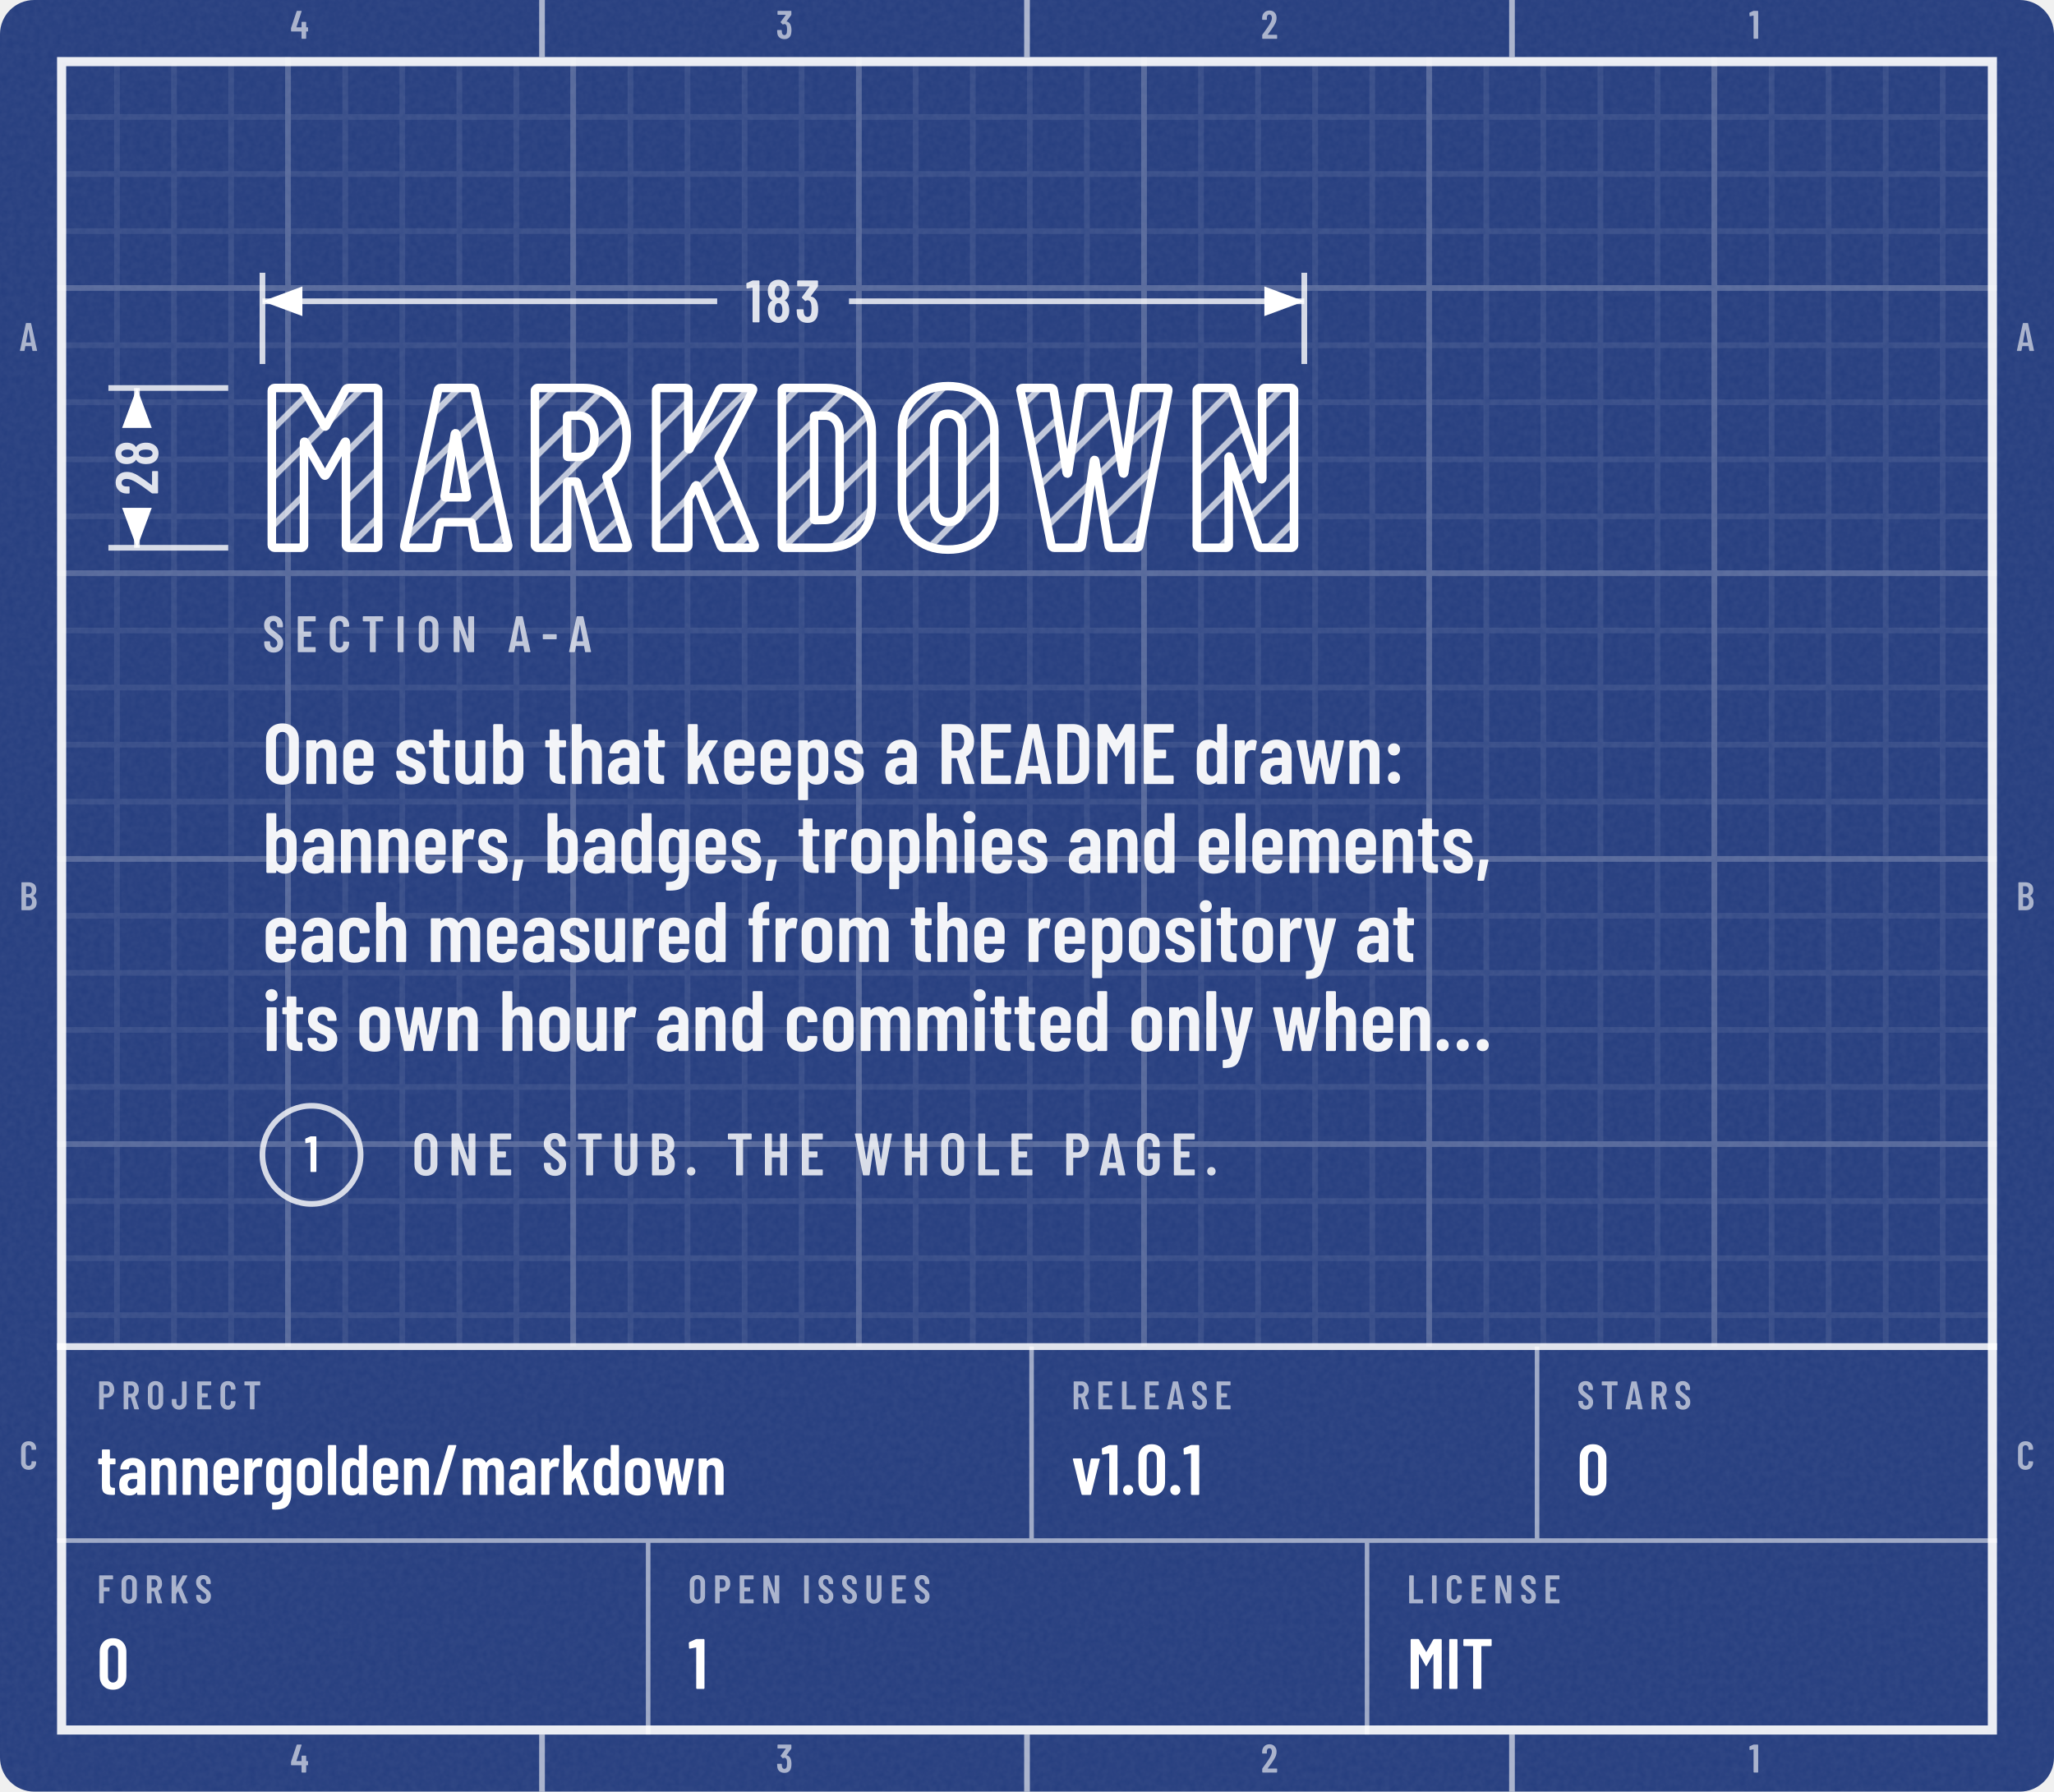
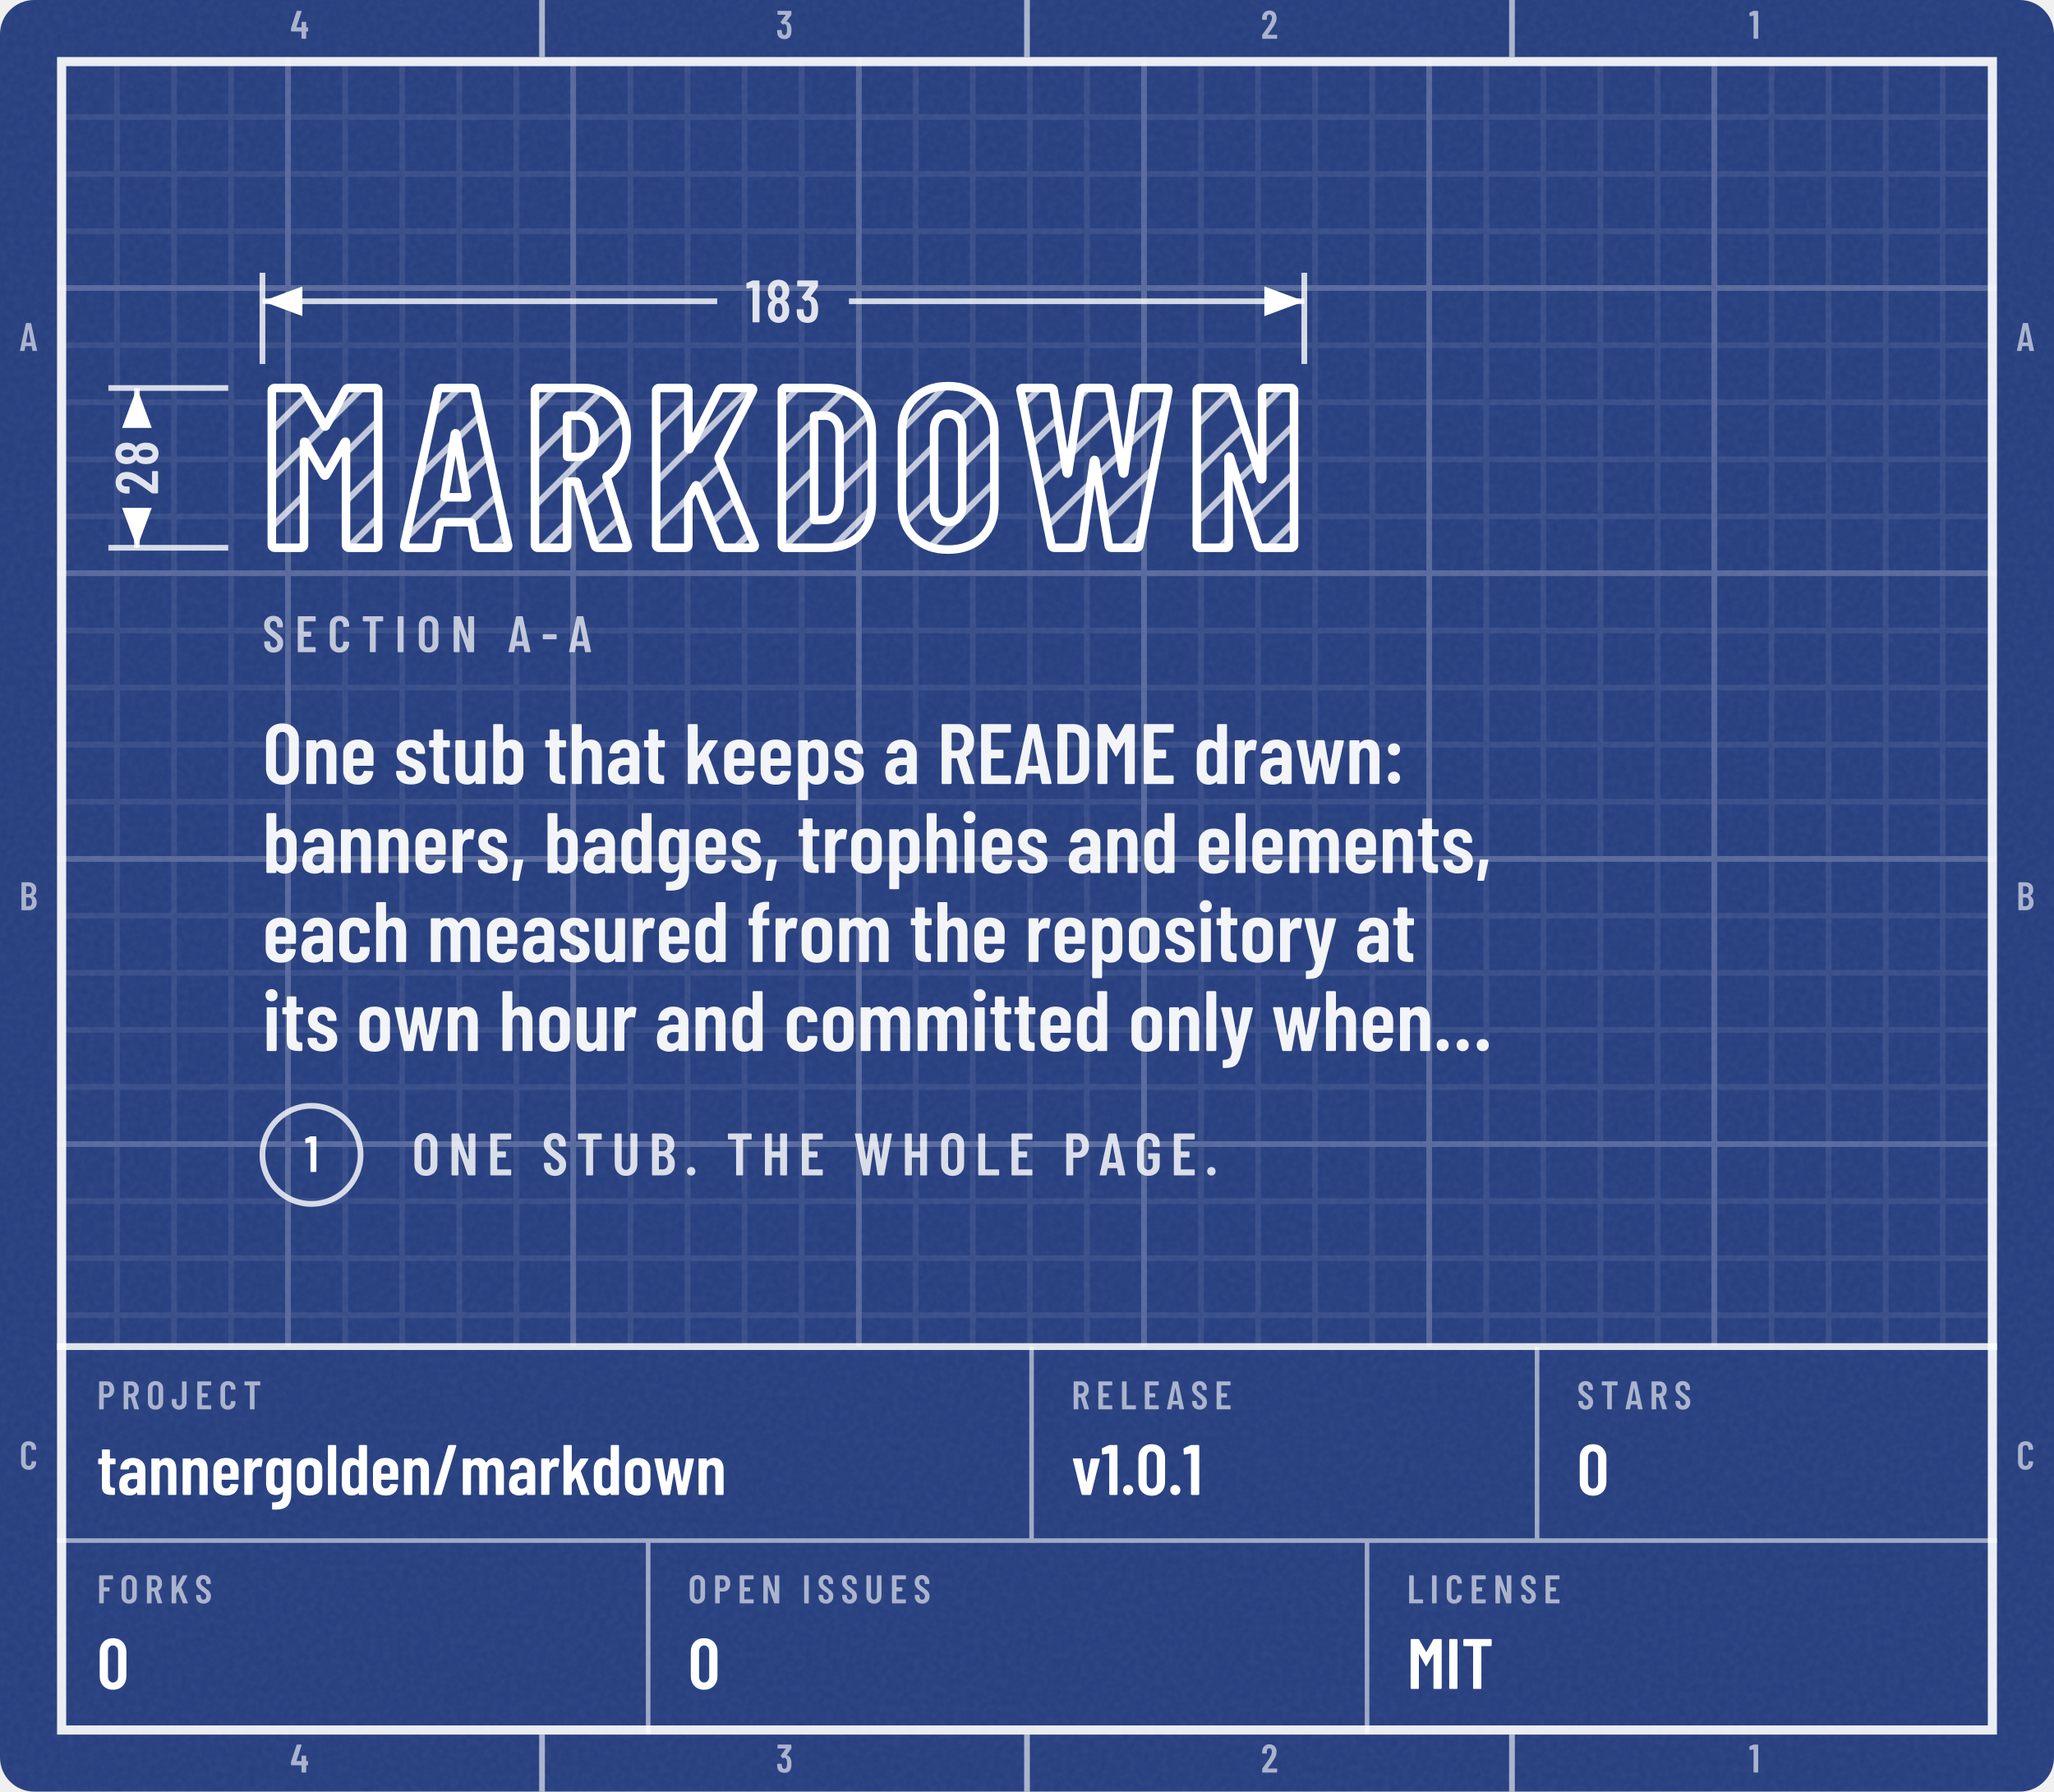
<svg xmlns="http://www.w3.org/2000/svg" width="360" height="314" viewBox="0 0 360 314" role="img" aria-labelledby="t d">
  <defs>
    <g id="kt1" transform="translate(46 96) scale(0.04 -0.04)">
      <use href="#n77" x="0" />
      <use href="#n65" x="608" />
      <use href="#n82" x="1150" />
      <use href="#n75" x="1681" />
      <use href="#n68" x="2232" />
      <use href="#n79" x="2768" />
      <use href="#n87" x="3301" />
      <use href="#n78" x="4050" />
    </g>
    <mask id="km2" maskUnits="userSpaceOnUse" x="42" y="64.8" width="190.6" height="41.2">
      <use href="#kt1" fill="#FFFFFF" />
    </mask>
    <pattern id="kp3" width="6" height="6" patternUnits="userSpaceOnUse" patternTransform="rotate(45)">
      <path d="M3 0V6" stroke="#FFFFFF" stroke-opacity="0.7" stroke-width="1.1" />
    </pattern>
    <clipPath id="kc4">
      <rect x="0" y="0" width="360" height="314" rx="6" />
    </clipPath>
    <filter id="kn5" x="0" y="0" width="100%" height="100%">
      <feTurbulence type="fractalNoise" baseFrequency=".85" numOctaves="2" stitchTiles="stitch" />
      <feColorMatrix values="0 0 0 0 1 0 0 0 0 1 0 0 0 0 1 0 0 0 0.06 0" />
    </filter>
    <pattern id="kp6" width="10" height="10" patternUnits="userSpaceOnUse">
      <path d="M10 .5H.5V10" fill="none" stroke="#FFFFFF" stroke-opacity="0.075" />
    </pattern>
    <pattern id="kp7" width="50" height="50" patternUnits="userSpaceOnUse">
      <path d="M50 .5H.5V50" fill="none" stroke="#FFFFFF" stroke-opacity="0.16" />
    </pattern>
    <clipPath id="kc8">
      <path clip-rule="evenodd" d="M10 10h340v294h-340zM10 236h340v68h-340z" />
    </clipPath>
    <path id="m44" d="M33 -78 59 146Q60 157 71 157H151Q164 157 161 144L112 -80Q110 -91 99 -91H45Q39 -91 36 -88Q32 -84 33 -78Z" />
    <path id="m45" d="M27 263V339Q27 344 30 348Q34 351 39 351H286Q291 351 294 348Q298 344 298 339V263Q298 258 294 254Q291 251 286 251H39Q34 251 30 254Q27 258 27 263Z" />
    <path id="m46" d="M35 69Q35 100 55 120Q75 140 106 140Q137 140 156 120Q176 100 176 69Q176 38 156 18Q136 -2 106 -2Q75 -2 55 18Q35 38 35 69Z" />
    <path id="m47" d="M21 14 226 690Q229 700 239 700H331Q337 700 340 696Q343 692 341 686L136 10Q133 0 123 0H31Q25 0 22 4Q19 8 21 14Z" />
    <path id="m48" d="M38 183V517Q38 604 89 658Q140 711 224 711Q309 711 360 658Q412 604 412 517V183Q412 96 360 42Q309 -11 224 -11Q140 -11 89 42Q38 96 38 183ZM296 176V524Q296 563 276 586Q257 610 224 610Q192 610 173 586Q154 563 154 524V176Q154 137 173 114Q192 90 224 90Q257 90 276 114Q296 137 296 176Z" />
    <path id="m49" d="M122 700H218Q223 700 226 696Q230 693 230 688V12Q230 7 226 4Q223 0 218 0H126Q121 0 118 4Q114 7 114 12V576Q114 578 112 580Q111 582 109 581L27 565H24Q13 565 13 576L10 643Q10 653 18 657L107 697Q114 700 122 700Z" />
    <path id="m50" d="M173 100H392Q397 100 400 96Q404 93 404 88V12Q404 7 400 4Q397 0 392 0H43Q38 0 34 4Q31 7 31 12V92Q31 101 36 107L75 160Q114 212 152 266Q189 320 215 363Q273 459 273 522Q273 562 256 585Q238 608 209 608Q180 608 163 586Q146 563 147 526V487Q147 482 144 478Q140 475 135 475H41Q36 475 32 478Q29 482 29 487V530Q33 610 84 659Q134 708 214 708Q293 708 342 656Q390 605 390 521Q390 471 373 422Q356 373 319 317Q294 277 260 229Q225 181 214 166Q184 126 170 106Q168 104 169 102Q170 100 173 100Z" />
    <path id="m51" d="M387 218Q387 169 380 134Q368 66 326 29Q283 -8 210 -8Q134 -8 86 32Q38 73 32 143Q30 165 28 207Q28 219 40 219H132Q144 219 144 207Q146 173 148 156Q153 125 169 108Q185 92 210 92Q234 92 250 108Q266 123 271 152Q276 182 276 230Q276 281 269 315Q263 341 248 355Q233 369 210 369Q195 369 183 360Q177 356 174 356Q172 356 166 360L119 408Q115 412 115 417Q115 421 118 425L243 595Q245 597 244 599Q242 601 239 601H49Q44 601 40 604Q37 608 37 613V688Q37 693 40 696Q44 700 49 700H373Q378 700 382 696Q385 693 385 688V609Q385 602 380 594L266 438Q262 432 268 431Q309 426 338 392Q368 358 378 307Q387 267 387 218Z" />
    <path id="m52" d="M443 275V194Q443 189 440 186Q436 182 431 182H401Q396 182 396 177V12Q396 7 392 4Q389 0 384 0H292Q287 0 284 4Q280 7 280 12V177Q280 182 275 182H29Q24 182 20 186Q17 189 17 194V259Q17 268 19 274L158 690Q161 700 171 700H271Q277 700 280 696Q283 693 281 686L153 293Q152 287 157 287H275Q280 287 280 292V412Q280 417 284 420Q287 424 292 424H384Q389 424 392 420Q396 417 396 412V292Q396 287 401 287H431Q436 287 440 284Q443 280 443 275Z" />
    <path id="m56" d="M325 364Q358 345 375 306Q396 259 396 200Q396 147 380 107Q360 53 318 22Q275 -8 216 -8Q158 -8 116 22Q73 52 53 106Q38 148 38 200Q38 259 56 301Q71 341 109 363Q113 366 109 369Q76 390 58 427Q38 470 38 523Q38 581 58 620Q78 664 120 688Q161 712 216 712Q270 712 312 688Q353 665 374 621Q396 579 396 523Q396 471 376 429Q358 392 325 371Q319 367 325 364ZM159 559Q152 541 152 513Q152 483 162 456Q169 435 183 423Q197 411 216 411Q237 411 252 424Q266 436 273 459Q281 483 281 513Q281 547 271 568Q264 589 250 600Q236 612 216 612Q198 612 184 602Q171 591 164 573ZM281 206Q281 244 272 271Q266 295 252 308Q237 322 216 322Q195 322 180 308Q166 294 160 268Q152 242 152 208Q152 177 158 151Q163 123 178 108Q194 92 216 92Q239 92 255 108Q271 124 276 153Q281 180 281 206Z" />
    <path id="m58" d="M57 404Q57 435 77 455Q97 475 128 475Q159 475 178 455Q198 435 198 404Q198 373 178 353Q158 333 128 333Q97 333 77 353Q57 373 57 404ZM57 73Q57 104 77 124Q97 144 128 144Q159 144 178 124Q198 104 198 73Q198 42 178 22Q158 2 128 2Q97 2 77 22Q57 42 57 73Z" />
    <path id="m65" d="M325 11 306 116Q306 121 300 121H154Q148 121 148 116L129 11Q128 0 116 0H25Q11 0 14 13L162 689Q164 700 175 700H281Q292 700 294 689L442 13V9Q442 0 431 0H338Q326 0 325 11ZM171 212H282Q288 212 287 217L229 533Q228 536 226 536Q224 536 223 533L166 217Q165 212 171 212Z" />
    <path id="m66" d="M242 0H66Q61 0 58 4Q54 7 54 12V688Q54 693 58 696Q61 700 66 700H224Q319 700 373 652Q427 604 427 512Q427 409 354 365Q349 362 352 359Q391 334 413 292Q435 250 435 192Q435 100 382 50Q328 0 242 0ZM170 595V409Q170 404 175 404H226Q267 404 290 429Q313 454 313 500Q313 548 290 574Q267 600 226 600H175Q170 600 170 595ZM319 208Q319 260 296 290Q273 319 233 319H175Q170 319 170 314V106Q170 101 175 101H233Q273 101 296 129Q319 157 319 208Z" />
    <path id="m67" d="M42 180V521Q42 607 94 658Q145 708 230 708Q316 708 368 658Q420 607 420 521V509Q420 504 416 500Q413 496 408 496L315 492Q303 492 303 504V529Q303 564 283 586Q263 608 230 608Q198 608 178 586Q158 564 158 529V171Q158 136 178 114Q198 92 230 92Q263 92 283 114Q303 136 303 171V196Q303 201 306 204Q310 208 315 208L408 204Q413 204 416 200Q420 197 420 192V180Q420 95 368 44Q316 -8 230 -8Q145 -8 94 44Q42 95 42 180Z" />
    <path id="m68" d="M54 12V688Q54 693 58 696Q61 700 66 700H237Q323 700 374 648Q426 596 426 509V191Q426 104 374 52Q323 0 237 0H66Q61 0 58 4Q54 7 54 12ZM175 100 235 101Q268 101 288 128Q309 154 310 198V502Q310 547 290 574Q269 600 234 600H175Q170 600 170 595V105Q170 100 175 100Z" />
    <path id="m69" d="M391 600H175Q170 600 170 595V406Q170 401 175 401H303Q308 401 312 398Q315 394 315 389V312Q315 307 312 304Q308 300 303 300H175Q170 300 170 295V105Q170 100 175 100H391Q396 100 400 96Q403 93 403 88V12Q403 7 400 4Q396 0 391 0H66Q61 0 58 4Q54 7 54 12V688Q54 693 58 696Q61 700 66 700H391Q396 700 400 696Q403 693 403 688V612Q403 607 400 604Q396 600 391 600Z" />
    <path id="m70" d="M390 600H175Q170 600 170 595V406Q170 401 175 401H302Q307 401 310 398Q314 394 314 389V312Q314 307 310 304Q307 300 302 300H175Q170 300 170 295V12Q170 7 166 4Q163 0 158 0H66Q61 0 58 4Q54 7 54 12V688Q54 693 58 696Q61 700 66 700H390Q395 700 398 696Q402 693 402 688V612Q402 607 398 604Q395 600 390 600Z" />
    <path id="m71" d="M42 173V527Q42 609 94 658Q145 708 230 708Q315 708 368 658Q420 609 420 526V487Q420 482 416 478Q413 475 408 475H316Q311 475 308 478Q304 482 304 487V528Q304 564 284 586Q263 608 230 608Q197 608 177 586Q157 564 157 528V172Q157 136 177 114Q197 92 230 92Q263 92 284 114Q304 136 304 172V268Q304 273 299 273H238Q233 273 230 276Q226 280 226 285V358Q226 363 230 366Q233 370 238 370H408Q413 370 416 366Q420 363 420 358V173Q420 91 368 42Q315 -8 230 -8Q145 -8 94 42Q42 91 42 173Z" />
    <path id="m72" d="M319 700H411Q416 700 420 696Q423 693 423 688V12Q423 7 420 4Q416 0 411 0H319Q314 0 310 4Q307 7 307 12V295Q307 300 302 300H175Q170 300 170 295V12Q170 7 166 4Q163 0 158 0H66Q61 0 58 4Q54 7 54 12V688Q54 693 58 696Q61 700 66 700H158Q163 700 166 696Q170 693 170 688V406Q170 401 175 401H302Q307 401 307 406V688Q307 693 310 696Q314 700 319 700Z" />
    <path id="m73" d="M54 12V688Q54 693 58 696Q61 700 66 700H158Q163 700 166 696Q170 693 170 688V12Q170 7 166 4Q163 0 158 0H66Q61 0 58 4Q54 7 54 12Z" />
    <path id="m74" d="M17 173V247Q17 252 20 256Q24 259 29 259H121Q126 259 130 256Q133 252 133 247V171Q133 136 152 114Q171 92 202 92Q233 92 252 114Q272 136 272 171V688Q272 693 276 696Q279 700 284 700H376Q381 700 384 696Q388 693 388 688V173Q388 91 336 42Q285 -8 202 -8Q119 -8 68 42Q17 91 17 173Z" />
    <path id="m75" d="M54 12V688Q54 693 58 696Q61 700 66 700H158Q163 700 166 696Q170 693 170 688V412Q170 408 172 408Q174 407 176 410L326 691Q331 700 341 700H440Q447 700 449 696Q451 692 448 686L298 405Q297 401 297 399L459 14Q460 12 460 8Q460 0 450 0H351Q340 0 337 9L219 298Q218 301 216 300Q214 300 212 298L172 231Q170 227 170 225V12Q170 7 166 4Q163 0 158 0H66Q61 0 58 4Q54 7 54 12Z" />
    <path id="m76" d="M54 12V688Q54 693 58 696Q61 700 66 700H158Q163 700 166 696Q170 693 170 688V105Q170 100 175 100H391Q396 100 400 96Q403 93 403 88V12Q403 7 400 4Q396 0 391 0H66Q61 0 58 4Q54 7 54 12Z" />
    <path id="m77" d="M383 700H475Q480 700 484 696Q487 693 487 688V12Q487 7 484 4Q480 0 475 0H383Q378 0 374 4Q371 7 371 12V484Q371 488 369 488Q367 488 365 485L278 327Q273 319 269 319Q265 319 260 327L173 485Q171 488 169 488Q167 488 167 484V12Q167 7 164 4Q160 0 155 0H63Q58 0 54 4Q51 7 51 12V688Q51 693 54 696Q58 700 63 700H155Q165 700 170 692L267 521Q270 517 273 521L368 692Q373 700 383 700Z" />
    <path id="m78" d="M350 700H441Q446 700 450 696Q453 693 453 688V12Q453 7 450 4Q446 0 441 0H336Q326 0 323 10L174 434Q173 437 170 436Q168 436 168 433L169 12Q169 7 166 4Q162 0 157 0H66Q61 0 58 4Q54 7 54 12V688Q54 693 58 696Q61 700 66 700H169Q179 700 182 690L332 269Q333 266 336 266Q338 267 338 270V688Q338 693 342 696Q345 700 350 700Z" />
    <path id="m79" d="M42 182V518Q42 604 94 656Q147 708 233 708Q319 708 372 656Q425 604 425 518V182Q425 96 372 44Q319 -8 233 -8Q147 -8 94 44Q42 96 42 182ZM309 177V523Q309 561 288 584Q267 608 233 608Q199 608 178 584Q158 561 158 523V177Q158 139 178 116Q199 92 233 92Q267 92 288 116Q309 139 309 177Z" />
    <path id="m80" d="M432 495Q432 405 384 350Q337 295 259 295H174Q169 295 169 290V12Q169 7 166 4Q162 0 157 0H65Q60 0 56 4Q53 7 53 12V689Q53 694 56 698Q60 701 65 701H253Q306 701 346 675Q387 649 410 602Q432 555 432 495ZM316 492Q316 542 294 572Q271 601 234 601H174Q169 601 169 596V391Q169 386 174 386H234Q271 386 294 414Q316 443 316 492Z" />
    <path id="m82" d="M318 10 233 297Q231 301 228 301H175Q170 301 170 296V12Q170 7 166 4Q163 0 158 0H66Q61 0 58 4Q54 7 54 12V688Q54 693 58 696Q61 700 66 700H254Q307 700 348 674Q388 649 410 602Q433 556 433 496Q433 434 409 389Q385 344 342 321Q338 320 339 315L437 14Q438 12 438 9Q438 0 427 0H331Q321 0 318 10ZM170 595V396Q170 391 175 391H236Q272 391 294 419Q317 447 317 495Q317 543 294 572Q272 600 236 600H175Q170 600 170 595Z" />
    <path id="m83" d="M34 173V199Q34 204 38 208Q41 211 46 211H137Q142 211 146 208Q149 204 149 199V179Q149 140 168 116Q188 92 219 92Q250 92 270 114Q290 137 290 174Q290 200 279 219Q268 238 248 255Q228 272 184 304Q134 340 104 368Q73 396 52 436Q32 475 32 527Q32 610 82 659Q132 708 214 708Q297 708 348 656Q399 605 399 520V496Q399 491 396 488Q392 484 387 484H297Q292 484 288 488Q285 491 285 496V522Q285 561 266 584Q246 608 214 608Q184 608 165 586Q146 565 146 527Q146 491 166 466Q187 441 247 397Q308 352 339 324Q370 295 387 261Q404 227 404 180Q404 95 353 44Q302 -8 219 -8Q136 -8 85 42Q34 92 34 173Z" />
    <path id="m84" d="M425 688V612Q425 607 422 604Q418 600 413 600H286Q281 600 281 595V12Q281 7 278 4Q274 0 269 0H177Q172 0 168 4Q165 7 165 12V595Q165 600 160 600H40Q35 600 32 604Q28 607 28 612V688Q28 693 32 696Q35 700 40 700H413Q418 700 422 696Q425 693 425 688Z" />
    <path id="m85" d="M50 194V688Q50 693 54 696Q57 700 62 700H154Q159 700 162 696Q166 693 166 688V182Q166 142 186 117Q206 92 239 92Q272 92 292 117Q312 142 312 182V688Q312 693 316 696Q319 700 324 700H416Q421 700 424 696Q428 693 428 688V194Q428 103 376 48Q324 -8 239 -8Q153 -8 102 48Q50 103 50 194Z" />
    <path id="m87" d="M157 11 24 687 23 691Q23 700 34 700H130Q142 700 143 689L213 272Q214 269 216 269Q218 269 219 272L282 689Q283 700 295 700H375Q387 700 388 689L456 272Q457 269 459 269Q461 269 462 272L525 689Q526 700 538 700H631Q644 700 642 687L515 11Q514 0 502 0H417Q405 0 404 11L337 436Q336 440 334 440Q332 440 331 436L269 11Q268 0 256 0H170Q158 0 157 11Z" />
    <path id="m97" d="M397 352V12Q397 7 394 4Q390 0 385 0H293Q288 0 284 4Q281 7 281 12V31Q281 34 279 35Q277 36 275 33Q240 -8 173 -8Q116 -8 72 24Q29 57 29 143Q29 233 82 271Q134 309 224 309H276Q281 309 281 314V340Q281 376 263 398Q245 419 218 419Q197 419 183 406Q169 392 166 369Q165 357 153 357H56Q44 357 45 369Q50 437 98 478Q147 519 220 519Q299 519 348 473Q397 427 397 352ZM281 160V217Q281 222 276 222H224Q190 222 169 204Q148 185 148 150Q148 119 164 104Q180 88 205 88Q235 88 258 107Q281 126 281 160Z" />
    <path id="m98" d="M399 357V154Q399 80 362 36Q325 -8 258 -8Q204 -8 168 27Q166 29 164 28Q162 27 162 24V12Q162 7 158 4Q155 0 150 0H58Q53 0 50 4Q46 7 46 12V688Q46 693 50 696Q53 700 58 700H150Q155 700 158 696Q162 693 162 688V486Q162 483 164 482Q167 482 170 486Q189 503 212 511Q236 519 258 519Q324 519 362 476Q399 433 399 357ZM222 419Q198 419 182 404Q166 388 162 362V149Q166 123 182 108Q198 92 222 92Q250 92 267 112Q284 131 284 163V348Q284 380 267 400Q250 419 222 419Z" />
    <path id="m99" d="M38 155V357Q38 430 86 474Q133 519 215 519Q297 519 345 476Q393 432 393 365V351Q393 346 390 342Q386 339 381 339L289 335Q277 335 277 347V357Q277 382 260 400Q242 419 215 419Q188 419 171 399Q154 379 154 348V163Q154 132 171 112Q188 92 215 92Q242 92 260 110Q277 129 277 155V165Q277 170 280 174Q284 177 289 177L381 176Q386 176 390 172Q393 169 393 164V146Q393 77 345 34Q297 -8 215 -8Q133 -8 86 36Q38 80 38 155Z" />
    <path id="m100" d="M287 700H379Q384 700 388 696Q391 693 391 688V12Q391 7 388 4Q384 0 379 0H287Q282 0 278 4Q275 7 275 12V24Q275 27 273 28Q271 29 269 27Q233 -8 179 -8Q112 -8 75 36Q38 80 38 154V357Q38 433 76 476Q113 519 179 519Q202 519 226 510Q250 502 269 483Q271 481 273 482Q275 483 275 486V688Q275 693 278 696Q282 700 287 700ZM275 149V362Q271 388 255 404Q239 419 215 419Q187 419 170 400Q153 380 153 348V163Q153 131 170 112Q187 92 215 92Q239 92 255 108Q271 123 275 149Z" />
    <path id="m101" d="M380 213H159Q154 213 154 208V163Q154 132 171 112Q188 92 215 92Q238 92 254 106Q271 121 276 144Q279 154 289 154L378 150Q383 150 386 146Q390 143 389 137Q382 67 338 30Q294 -8 215 -8Q133 -8 86 36Q38 79 38 154V357Q38 430 86 474Q133 519 215 519Q297 519 344 474Q392 430 392 357V225Q392 220 388 216Q385 213 380 213ZM154 348V303Q154 298 159 298H272Q277 298 277 303V348Q277 380 260 400Q243 419 215 419Q188 419 171 399Q154 379 154 348Z" />
    <path id="m102" d="M265 499V440Q265 435 262 432Q258 428 253 428H191Q186 428 186 423V12Q186 7 182 4Q179 0 174 0H83Q78 0 74 4Q71 7 71 12V423Q71 428 66 428H34Q29 428 26 432Q22 435 22 440V499Q22 504 26 508Q29 511 34 511H66Q71 511 71 516V541Q71 631 112 668Q153 705 243 704H251Q256 704 260 700Q263 697 263 692L261 624Q261 619 258 616Q254 612 249 612H244Q214 611 200 592Q186 574 186 536V516Q186 511 191 511H253Q258 511 262 508Q265 504 265 499Z" />
    <path id="m103" d="M287 511H379Q384 511 388 508Q391 504 391 499V19Q391 -89 342 -148Q293 -206 167 -206Q145 -206 134 -205Q122 -204 122 -192V-115Q122 -102 135 -104Q192 -105 222 -90Q253 -75 264 -46Q275 -17 275 30V41Q275 44 273 44Q271 45 269 42Q236 -1 175 -1Q108 -1 73 42Q38 86 38 161V357Q38 434 74 476Q109 519 175 519Q236 519 269 476Q271 473 273 474Q275 474 275 477V499Q275 504 278 508Q282 511 287 511ZM275 169V348Q275 380 258 400Q242 419 215 419Q188 419 171 399Q154 379 154 348V169Q154 138 171 118Q188 99 215 99Q242 99 258 118Q275 138 275 169Z" />
    <path id="m104" d="M397 352V12Q397 7 394 4Q390 0 385 0H293Q288 0 284 4Q281 7 281 12V343Q281 379 266 399Q251 419 223 419Q194 419 178 398Q162 377 162 340V12Q162 7 158 4Q155 0 150 0H58Q53 0 50 4Q46 7 46 12V688Q46 693 50 696Q53 700 58 700H150Q155 700 158 696Q162 693 162 688V479Q162 476 164 476Q167 475 170 479Q204 519 265 519Q330 519 364 476Q397 432 397 352Z" />
    <path id="m105" d="M36 652Q36 683 56 703Q76 723 107 723Q138 723 158 703Q177 683 177 652Q177 621 157 601Q137 581 107 581Q76 581 56 601Q36 621 36 652ZM50 12V499Q50 504 54 508Q57 511 62 511H154Q159 511 162 508Q166 504 166 499V12Q166 7 162 4Q159 0 154 0H62Q57 0 54 4Q50 7 50 12Z" />
    <path id="m107" d="M46 12V688Q46 693 50 696Q53 700 58 700H150Q155 700 158 696Q162 693 162 688V332Q162 328 164 328Q166 328 168 331L277 503Q281 511 291 511H387Q394 511 396 506Q398 502 394 496L290 339Q288 335 289 332L409 14Q410 12 410 9Q410 0 399 0H304Q294 0 291 10L217 236Q216 239 214 240Q212 240 211 237L164 167Q162 163 162 161V12Q162 7 158 4Q155 0 150 0H58Q53 0 50 4Q46 7 46 12Z" />
    <path id="m108" d="M42 12V688Q42 693 46 696Q49 700 54 700H146Q151 700 154 696Q158 693 158 688V12Q158 7 154 4Q151 0 146 0H54Q49 0 46 4Q42 7 42 12Z" />
    <path id="m109" d="M623 347V12Q623 7 620 4Q616 0 611 0H520Q515 0 512 4Q508 7 508 12V339Q508 377 493 398Q478 419 452 419Q424 419 408 398Q392 377 392 340V12Q392 7 388 4Q385 0 380 0H289Q284 0 280 4Q277 7 277 12V339Q277 377 262 398Q246 419 221 419Q193 419 177 398Q161 377 161 340V12Q161 7 158 4Q154 0 149 0H58Q53 0 50 4Q46 7 46 12V499Q46 504 50 508Q53 511 58 511H149Q154 511 158 508Q161 504 161 499V483Q161 480 163 479Q165 478 167 481Q187 501 212 510Q237 519 261 519Q335 519 370 456Q373 452 379 459Q399 491 430 505Q460 519 491 519Q556 519 590 474Q623 428 623 347Z" />
    <path id="m110" d="M397 352V12Q397 7 394 4Q390 0 385 0H293Q288 0 284 4Q281 7 281 12V343Q281 379 266 399Q251 419 223 419Q194 419 178 398Q162 377 162 340V12Q162 7 158 4Q155 0 150 0H58Q53 0 50 4Q46 7 46 12V499Q46 504 50 508Q53 511 58 511H150Q155 511 158 508Q162 504 162 499V479Q162 476 164 476Q167 475 170 479Q204 519 265 519Q330 519 364 476Q397 432 397 352Z" />
    <path id="m111" d="M38 155V356Q38 430 86 474Q134 519 216 519Q299 519 347 474Q395 430 395 356V155Q395 80 348 36Q300 -8 216 -8Q133 -8 86 36Q38 80 38 155ZM279 164V348Q279 379 262 399Q244 419 216 419Q188 419 171 400Q154 380 154 348V164Q154 132 171 112Q188 93 216 93Q244 93 262 112Q279 132 279 164Z" />
    <path id="m112" d="M403 357V155Q403 78 366 35Q329 -8 262 -8Q239 -8 215 0Q191 9 172 28Q170 30 168 29Q166 28 166 25V-177Q166 -182 162 -186Q159 -189 154 -189H62Q57 -189 54 -186Q50 -182 50 -177V499Q50 504 54 508Q57 511 62 511H154Q159 511 162 508Q166 504 166 499V487Q166 484 168 484Q171 483 174 487Q209 519 262 519Q329 519 366 476Q403 432 403 357ZM226 420Q199 420 182 400Q166 380 166 348V163Q166 131 182 112Q199 92 226 92Q254 92 271 112Q288 131 288 163V348Q288 380 271 400Q254 420 226 420Z" />
    <path id="m114" d="M297 507Q305 502 303 492L287 399Q286 387 273 392Q259 396 247 396Q235 396 225 393Q197 389 180 362Q162 334 162 296V13Q162 8 158 4Q155 1 150 1H58Q53 1 50 4Q46 8 46 13V499Q46 504 50 508Q53 511 58 511H150Q155 511 158 508Q162 504 162 499V453Q162 449 164 448Q166 448 167 452Q194 517 255 517Q282 517 297 507Z" />
    <path id="m115" d="M30 135V142Q30 147 34 150Q37 154 42 154H128Q133 154 136 150Q140 147 140 142V137Q140 113 158 97Q177 81 204 81Q230 81 245 96Q260 111 260 134Q260 154 247 168Q234 181 219 188Q204 195 165 211Q108 233 72 267Q35 301 35 368Q35 438 80 478Q124 517 200 517Q278 517 324 476Q369 434 369 364Q369 359 366 356Q362 352 357 352H273Q268 352 264 356Q261 359 261 364V370Q261 394 244 410Q228 426 203 426Q177 426 162 410Q146 393 146 370Q146 351 158 338Q170 325 185 318Q200 310 235 295Q277 278 306 262Q334 245 356 214Q377 184 377 139Q377 72 330 33Q283 -6 203 -6Q124 -6 77 32Q30 70 30 135Z" />
    <path id="m116" d="M248 429H186Q181 429 181 424V162Q181 127 194 114Q207 100 233 101H240Q245 101 248 98Q252 94 252 89V12Q252 7 248 4Q245 0 240 0H206Q138 0 104 25Q69 50 69 119V424Q69 429 64 429H29Q24 429 20 432Q17 436 17 441V499Q17 504 20 508Q24 511 29 511H64Q69 511 69 516V626Q69 631 72 634Q76 638 81 638H169Q174 638 178 634Q181 631 181 626V516Q181 511 186 511H248Q253 511 256 508Q260 504 260 499V441Q260 436 256 432Q253 429 248 429Z" />
    <path id="m117" d="M289 511H381Q386 511 390 508Q393 504 393 499V12Q393 7 390 4Q386 0 381 0H289Q284 0 280 4Q277 7 277 12V34Q277 37 275 38Q273 39 271 36Q242 -7 178 -7Q117 -7 80 30Q42 66 42 142V499Q42 504 46 508Q49 511 54 511H146Q151 511 154 508Q158 504 158 499V167Q158 92 216 92Q245 92 261 114Q277 135 277 172V499Q277 504 280 508Q284 511 289 511Z" />
    <path id="m118" d="M141 10 19 499V503Q19 512 30 512H132Q144 512 145 501L205 190Q206 187 208 187Q210 187 211 190L270 501Q271 512 283 512L385 510Q399 510 396 497L275 10Q272 0 261 0H155Q144 0 141 10Z" />
    <path id="m119" d="M126 11 19 499V503Q19 512 30 512H118Q130 512 131 501L183 190Q184 187 186 187Q188 187 189 190L244 501Q245 512 257 512H335Q347 512 348 501L404 189Q405 186 407 186Q409 186 410 189L463 501Q464 512 476 512L563 510Q576 510 573 497L466 11Q464 0 453 0H363Q351 0 350 11L297 303Q296 306 294 306Q292 306 291 303L239 11Q238 0 226 0H139Q128 0 126 11Z" />
    <path id="m121" d="M34 -187V-115Q34 -110 37 -106Q40 -103 44 -103Q77 -102 96 -94Q115 -87 126 -66Q138 -44 143 -3L142 3L16 499V503Q16 512 27 512H125Q137 512 138 501L199 170Q200 167 202 167Q204 167 205 170L264 501Q265 512 277 512L376 510Q390 510 387 497L253 -28Q234 -99 213 -134Q192 -169 154 -184Q116 -199 45 -199H40Q38 -199 36 -196Q34 -192 34 -187Z" />
    <path id="m8230" d="M35 69Q35 100 55 120Q75 140 106 140Q137 140 156 120Q176 100 176 69Q176 38 156 18Q136 -2 106 -2Q75 -2 55 18Q35 38 35 69ZM269 69Q269 100 289 120Q309 140 340 140Q371 140 390 120Q410 100 410 69Q410 38 390 18Q370 -2 340 -2Q309 -2 289 18Q269 38 269 69ZM503 69Q503 100 523 120Q543 140 574 140Q605 140 624 120Q644 100 644 69Q644 38 624 18Q604 -2 574 -2Q543 -2 523 18Q503 38 503 69Z" />
    <path id="n65" d="M325 11 309 107Q309 112 303 112H176Q170 112 170 107L154 11Q153 0 141 0H24Q11 0 14 13L161 689Q163 700 174 700H309Q320 700 322 689L468 13L469 9Q469 0 458 0H338Q326 0 325 11ZM194 221H284Q289 221 288 226L241 499Q240 502 238 502Q236 502 235 499L190 226Q190 221 194 221Z" />
    <path id="n68" d="M44 12V688Q44 693 48 696Q51 700 56 700H237Q328 700 383 647Q438 594 438 506V194Q438 106 383 53Q328 0 237 0H56Q51 0 48 4Q44 7 44 12ZM190 121 235 122Q262 123 279 145Q296 167 297 203V497Q297 535 280 557Q263 579 234 579H190Q185 579 185 574V126Q185 121 190 121Z" />
    <path id="n75" d="M44 12V688Q44 693 48 696Q51 700 56 700H173Q178 700 182 696Q185 693 185 688V436Q185 432 188 432Q190 431 191 435L320 691Q325 700 334 700H458Q465 700 468 696Q470 693 467 686L319 398Q318 394 318 392L475 14Q476 12 476 8Q476 0 466 0H341Q330 0 327 9L223 271Q222 274 220 274Q218 273 216 271L187 219Q185 215 185 213V12Q185 7 182 4Q178 0 173 0H56Q51 0 48 4Q44 7 44 12Z" />
    <path id="n77" d="M379 700H495Q500 700 504 696Q507 693 507 688V12Q507 7 504 4Q500 0 495 0H378Q373 0 370 4Q366 7 366 12V461Q366 465 364 465Q362 465 360 462L282 324Q277 316 274 316Q271 316 266 324L188 462Q186 465 184 465Q182 465 182 461V12Q182 7 178 4Q175 0 170 0H53Q48 0 44 4Q41 7 41 12V688Q41 693 44 696Q48 700 53 700H168Q178 700 183 692L272 533Q275 529 278 533L364 692Q368 700 379 700Z" />
    <path id="n78" d="M342 700H458Q463 700 466 696Q470 693 470 688V12Q470 7 466 4Q463 0 458 0H326Q316 0 313 10L189 397Q188 400 186 400Q183 399 183 396L184 12Q184 7 180 4Q177 0 172 0H56Q51 0 48 4Q44 7 44 12V688Q44 693 48 696Q51 700 56 700H187Q197 700 200 690L325 303Q326 300 328 300Q331 301 331 304L330 688Q330 693 334 696Q337 700 342 700Z" />
    <path id="n79" d="M34 190V510Q34 600 89 654Q144 708 236 708Q328 708 384 654Q439 600 439 510V190Q439 100 384 46Q328 -8 236 -8Q144 -8 89 46Q34 100 34 190ZM298 184V516Q298 548 281 568Q264 587 236 587Q208 587 192 568Q175 548 175 516V184Q175 152 192 132Q208 113 236 113Q264 113 281 132Q298 152 298 184Z" />
    <path id="n82" d="M306 10 229 286Q227 290 224 290H190Q185 290 185 285V12Q185 7 182 4Q178 0 173 0H56Q51 0 48 4Q44 7 44 12V688Q44 693 48 696Q51 700 56 700H258Q313 700 356 674Q399 647 422 599Q446 551 446 489Q446 430 424 385Q401 340 361 315Q359 314 358 312Q357 311 358 309L450 14L451 10Q451 0 440 0H320Q309 0 306 10ZM185 574V403Q185 398 190 398H235Q266 398 286 422Q305 447 305 488Q305 530 286 554Q266 579 235 579H190Q185 579 185 574Z" />
    <path id="n87" d="M156 11 21 687 20 691Q20 700 31 700H153Q165 700 166 689L223 329Q224 325 226 325Q228 325 229 329L283 689Q284 700 296 700H397Q409 700 410 689L469 329Q470 325 472 325Q474 325 475 329L526 689Q527 700 539 700H657Q670 700 668 687L541 11Q540 0 528 0H420Q408 0 407 11L348 381Q347 385 345 385Q343 385 342 381L289 11Q288 0 276 0H169Q158 0 156 11Z" />
  </defs>
  <rect y="0" width="360" height="314" rx="6" fill="#253D7E" />
  <rect y="0" width="360" height="314" clip-path="url(#kc4)" filter="url(#kn5)" />
  <g clip-path="url(#kc8)">
    <rect y="0" width="360" height="314" fill="url(#kp6)" />
    <rect y="0" width="360" height="314" fill="url(#kp7)" />
  </g>
  <rect x="10.8" y="10.8" width="338.4" height="292.4" fill="none" stroke="#FFFFFF" stroke-opacity="0.9" stroke-width="1.6" />
  <path d="M95 0V10M95 304V314M180 0V10M180 304V314M265 0V10M265 304V314" stroke="#FFFFFF" stroke-opacity="0.6" />
  <g transform="scale(0.007 -0.007)" fill="#FFFFFF" fill-opacity="0.6">
    <use href="#m52" x="7270" y="-971" />
    <use href="#m52" x="7270" y="-44379" />
    <use href="#m51" x="19430" y="-971" />
    <use href="#m51" x="19430" y="-44379" />
    <use href="#m50" x="31573" y="-971" />
    <use href="#m50" x="31573" y="-44379" />
    <use href="#m49" x="43792" y="-971" />
    <use href="#m49" x="43792" y="-44379" />
    <use href="#m65" x="486" y="-8787" />
    <use href="#m65" x="50486" y="-8787" />
    <use href="#m66" x="483" y="-22789" />
    <use href="#m66" x="50483" y="-22789" />
    <use href="#m67" x="486" y="-36792" />
    <use href="#m67" x="50486" y="-36792" />
  </g>
  <path d="M46 63.8V47.8" stroke="#FFFFFF" stroke-opacity="0.8" />
  <path d="M228.6 63.8V47.8" stroke="#FFFFFF" stroke-opacity="0.8" />
  <path d="M46 52.8H125.7M148.8 52.8H228.6" stroke="#FFFFFF" stroke-opacity="0.8" />
  <path d="M40 68H19" stroke="#FFFFFF" stroke-opacity="0.8" />
  <path d="M40 96H19" stroke="#FFFFFF" stroke-opacity="0.8" />
  <path d="M24 68V72.2M24 91.8V96" stroke="#FFFFFF" stroke-opacity="0.8" />
  <circle cx="54.6" cy="202.4" r="8.6" fill="none" stroke="#FFFFFF" stroke-opacity="0.8" />
  <path d="M10 236H350" stroke="#FFFFFF" stroke-opacity="0.85" stroke-width="1.2" />
  <rect x="42" y="64.8" width="190.6" height="41.2" fill="url(#kp3)" mask="url(#km2)" />
  <use href="#kt1" fill="none" stroke="#FFFFFF" stroke-width="37.5" stroke-linejoin="round" />
  <path d="M46 52.8l7 -2.6v5.2z" fill="#FFFFFF" />
  <path d="M228.6 52.8l-7 -2.6v5.2z" fill="#FFFFFF" />
  <g transform="translate(130.7 56.5) scale(0.0105 -0.0105)" fill="#FFFFFF" fill-opacity="0.85">
    <use href="#m49" x="0" />
    <use href="#m56" x="331" />
    <use href="#m51" x="822" />
  </g>
  <path d="M24 68l-2.6 7h5.2z" fill="#FFFFFF" />
  <path d="M24 96l-2.6 -7h5.2z" fill="#FFFFFF" />
  <g transform="rotate(-90 24 82)">
    <g transform="translate(19.2 85.7) scale(0.0105 -0.0105)" fill="#FFFFFF" fill-opacity="0.85">
      <use href="#m50" x="0" />
      <use href="#m56" x="482" />
    </g>
  </g>
  <g transform="translate(46 114.3) scale(0.009 -0.009)" fill="#FFFFFF" fill-opacity="0.7">
    <use href="#m83" x="0" />
    <use href="#m69" x="634" />
    <use href="#m67" x="1269" />
    <use href="#m84" x="1926" />
    <use href="#m73" x="2578" />
    <use href="#m79" x="3002" />
    <use href="#m78" x="3669" />
    <use href="#m65" x="4776" />
    <use href="#m45" x="5432" />
    <use href="#m65" x="5957" />
  </g>
  <g transform="translate(46 137.4) scale(0.015 -0.015)" fill="#FFFFFF" fill-opacity="0.94">
    <use href="#m79" x="0" />
    <use href="#m110" x="467" />
    <use href="#m101" x="906" />
    <use href="#m115" x="1532" />
    <use href="#m116" x="1930" />
    <use href="#m117" x="2212" />
    <use href="#m98" x="2650" />
    <use href="#m116" x="3287" />
    <use href="#m104" x="3569" />
    <use href="#m97" x="4008" />
    <use href="#m116" x="4442" />
    <use href="#m107" x="4924" />
    <use href="#m101" x="5357" />
    <use href="#m101" x="5783" />
    <use href="#m112" x="6209" />
    <use href="#m115" x="6650" />
    <use href="#m97" x="7248" />
    <use href="#m82" x="7882" />
    <use href="#m69" x="8343" />
    <use href="#m65" x="8778" />
    <use href="#m68" x="9234" />
    <use href="#m77" x="9706" />
    <use href="#m69" x="10244" />
    <use href="#m100" x="10879" />
    <use href="#m114" x="11316" />
    <use href="#m97" x="11629" />
    <use href="#m119" x="12063" />
    <use href="#m110" x="12655" />
    <use href="#m58" x="13094" />
  </g>
  <g transform="translate(46 153) scale(0.015 -0.015)" fill="#FFFFFF" fill-opacity="0.94">
    <use href="#m98" x="0" />
    <use href="#m97" x="437" />
    <use href="#m110" x="871" />
    <use href="#m110" x="1310" />
    <use href="#m101" x="1749" />
    <use href="#m114" x="2175" />
    <use href="#m115" x="2488" />
    <use href="#m44" x="2886" />
    <use href="#m98" x="3285" />
    <use href="#m97" x="3722" />
    <use href="#m100" x="4156" />
    <use href="#m103" x="4593" />
    <use href="#m101" x="5024" />
    <use href="#m115" x="5450" />
    <use href="#m44" x="5848" />
    <use href="#m116" x="6247" />
    <use href="#m114" x="6529" />
    <use href="#m111" x="6842" />
    <use href="#m112" x="7274" />
    <use href="#m104" x="7715" />
    <use href="#m105" x="8154" />
    <use href="#m101" x="8369" />
    <use href="#m115" x="8795" />
    <use href="#m97" x="9393" />
    <use href="#m110" x="9827" />
    <use href="#m100" x="10266" />
    <use href="#m101" x="10903" />
    <use href="#m108" x="11329" />
    <use href="#m101" x="11528" />
    <use href="#m109" x="11954" />
    <use href="#m101" x="12619" />
    <use href="#m110" x="13045" />
    <use href="#m116" x="13484" />
    <use href="#m115" x="13766" />
    <use href="#m44" x="14164" />
  </g>
  <g transform="translate(46 168.6) scale(0.015 -0.015)" fill="#FFFFFF" fill-opacity="0.94">
    <use href="#m101" x="0" />
    <use href="#m97" x="426" />
    <use href="#m99" x="860" />
    <use href="#m104" x="1282" />
    <use href="#m109" x="1921" />
    <use href="#m101" x="2586" />
    <use href="#m97" x="3012" />
    <use href="#m115" x="3446" />
    <use href="#m117" x="3844" />
    <use href="#m114" x="4282" />
    <use href="#m101" x="4595" />
    <use href="#m100" x="5021" />
    <use href="#m102" x="5658" />
    <use href="#m114" x="5949" />
    <use href="#m111" x="6262" />
    <use href="#m109" x="6694" />
    <use href="#m116" x="7559" />
    <use href="#m104" x="7841" />
    <use href="#m101" x="8280" />
    <use href="#m114" x="8906" />
    <use href="#m101" x="9219" />
    <use href="#m112" x="9645" />
    <use href="#m111" x="10086" />
    <use href="#m115" x="10518" />
    <use href="#m105" x="10916" />
    <use href="#m116" x="11131" />
    <use href="#m111" x="11413" />
    <use href="#m114" x="11845" />
    <use href="#m121" x="12158" />
    <use href="#m97" x="12761" />
    <use href="#m116" x="13195" />
  </g>
  <g transform="translate(46 184.2) scale(0.015 -0.015)" fill="#FFFFFF" fill-opacity="0.94">
    <use href="#m105" x="0" />
    <use href="#m116" x="215" />
    <use href="#m115" x="497" />
    <use href="#m111" x="1095" />
    <use href="#m119" x="1527" />
    <use href="#m110" x="2119" />
    <use href="#m104" x="2758" />
    <use href="#m111" x="3197" />
    <use href="#m117" x="3629" />
    <use href="#m114" x="4067" />
    <use href="#m97" x="4580" />
    <use href="#m110" x="5014" />
    <use href="#m100" x="5453" />
    <use href="#m99" x="6090" />
    <use href="#m111" x="6512" />
    <use href="#m109" x="6944" />
    <use href="#m109" x="7609" />
    <use href="#m105" x="8274" />
    <use href="#m116" x="8489" />
    <use href="#m116" x="8771" />
    <use href="#m101" x="9053" />
    <use href="#m100" x="9479" />
    <use href="#m111" x="10116" />
    <use href="#m110" x="10548" />
    <use href="#m108" x="10987" />
    <use href="#m121" x="11186" />
    <use href="#m119" x="11789" />
    <use href="#m104" x="12381" />
    <use href="#m101" x="12820" />
    <use href="#m110" x="13246" />
    <use href="#m8230" x="13685" />
  </g>
  <g transform="translate(53.4 205.4) scale(0.00892 -0.00892)" fill="#FFFFFF">
    <use href="#m49" x="0" />
  </g>
  <g transform="translate(72.2 206) scale(0.0105 -0.0105)" fill="#FFFFFF" fill-opacity="0.82">
    <use href="#m79" x="0" />
    <use href="#m78" x="607" />
    <use href="#m69" x="1254" />
    <use href="#m83" x="2169" />
    <use href="#m84" x="2743" />
    <use href="#m85" x="3335" />
    <use href="#m66" x="3953" />
    <use href="#m46" x="4555" />
    <use href="#m84" x="5246" />
    <use href="#m72" x="5838" />
    <use href="#m69" x="6455" />
    <use href="#m87" x="7370" />
    <use href="#m72" x="8175" />
    <use href="#m79" x="8792" />
    <use href="#m76" x="9399" />
    <use href="#m69" x="9954" />
    <use href="#m80" x="10869" />
    <use href="#m65" x="11466" />
    <use href="#m71" x="12062" />
    <use href="#m69" x="12664" />
    <use href="#m46" x="13239" />
  </g>
  <g transform="translate(17 247) scale(0.007 -0.007)" fill="#FFFFFF" fill-opacity="0.6">
    <use href="#m80" x="0" />
    <use href="#m82" x="614" />
    <use href="#m79" x="1232" />
    <use href="#m74" x="1856" />
    <use href="#m69" x="2457" />
    <use href="#m67" x="3049" />
    <use href="#m84" x="3663" />
  </g>
  <g transform="translate(17 262) scale(0.0125 -0.0125)" fill="#FFFFFF">
    <use href="#m116" x="0" />
    <use href="#m97" x="282" />
    <use href="#m110" x="716" />
    <use href="#m110" x="1155" />
    <use href="#m101" x="1594" />
    <use href="#m114" x="2020" />
    <use href="#m103" x="2333" />
    <use href="#m111" x="2764" />
    <use href="#m108" x="3196" />
    <use href="#m100" x="3395" />
    <use href="#m101" x="3832" />
    <use href="#m110" x="4258" />
    <use href="#m47" x="4697" />
    <use href="#m109" x="5083" />
    <use href="#m97" x="5748" />
    <use href="#m114" x="6182" />
    <use href="#m107" x="6495" />
    <use href="#m100" x="6928" />
    <use href="#m111" x="7365" />
    <use href="#m119" x="7797" />
    <use href="#m110" x="8389" />
  </g>
  <g transform="translate(187.8 247) scale(0.007 -0.007)" fill="#FFFFFF" fill-opacity="0.6">
    <use href="#m82" x="0" />
    <use href="#m69" x="618" />
    <use href="#m76" x="1210" />
    <use href="#m69" x="1782" />
    <use href="#m65" x="2375" />
    <use href="#m83" x="2988" />
    <use href="#m69" x="3579" />
  </g>
  <g transform="translate(187.8 262) scale(0.0125 -0.0125)" fill="#FFFFFF">
    <use href="#m118" x="0" />
    <use href="#m49" x="415" />
    <use href="#m46" x="689" />
    <use href="#m48" x="900" />
    <use href="#m46" x="1350" />
    <use href="#m49" x="1561" />
  </g>
  <g transform="translate(276.4 247) scale(0.007 -0.007)" fill="#FFFFFF" fill-opacity="0.6">
    <use href="#m83" x="0" />
    <use href="#m84" x="591" />
    <use href="#m65" x="1200" />
    <use href="#m82" x="1813" />
    <use href="#m83" x="2432" />
  </g>
  <g transform="translate(276.4 262) scale(0.0125 -0.0125)" fill="#FFFFFF">
    <use href="#m48" x="0" />
  </g>
  <g transform="translate(17 281) scale(0.007 -0.007)" fill="#FFFFFF" fill-opacity="0.6">
    <use href="#m70" x="0" />
    <use href="#m79" x="572" />
    <use href="#m82" x="1196" />
    <use href="#m75" x="1814" />
    <use href="#m83" x="2449" />
  </g>
  <g transform="translate(17 296) scale(0.0125 -0.0125)" fill="#FFFFFF">
    <use href="#m48" x="0" />
  </g>
  <g transform="translate(120.6 281) scale(0.007 -0.007)" fill="#FFFFFF" fill-opacity="0.6">
    <use href="#m79" x="0" />
    <use href="#m80" x="624" />
    <use href="#m69" x="1238" />
    <use href="#m78" x="1830" />
    <use href="#m73" x="2852" />
    <use href="#m83" x="3233" />
    <use href="#m83" x="3824" />
    <use href="#m85" x="4415" />
    <use href="#m69" x="5050" />
    <use href="#m83" x="5642" />
  </g>
  <g transform="translate(120.6 296) scale(0.0125 -0.0125)" fill="#FFFFFF">
-     <use href="#m49" x="0" />
+     <use href="#m48" x="0" />
  </g>
  <g transform="translate(246.6 281) scale(0.007 -0.007)" fill="#FFFFFF" fill-opacity="0.6">
    <use href="#m76" x="0" />
    <use href="#m73" x="572" />
    <use href="#m67" x="953" />
    <use href="#m69" x="1567" />
    <use href="#m78" x="2160" />
    <use href="#m83" x="2824" />
    <use href="#m69" x="3415" />
  </g>
  <g transform="translate(246.6 296) scale(0.0125 -0.0125)" fill="#FFFFFF">
    <use href="#m77" x="0" />
    <use href="#m73" x="538" />
    <use href="#m84" x="762" />
  </g>
  <path d="M180.8 236V270M269.4 236V270M10 270H350M113.6 270V304M239.6 270V304" stroke="#FFFFFF" stroke-opacity="0.55" stroke-width=".8" />
</svg>
